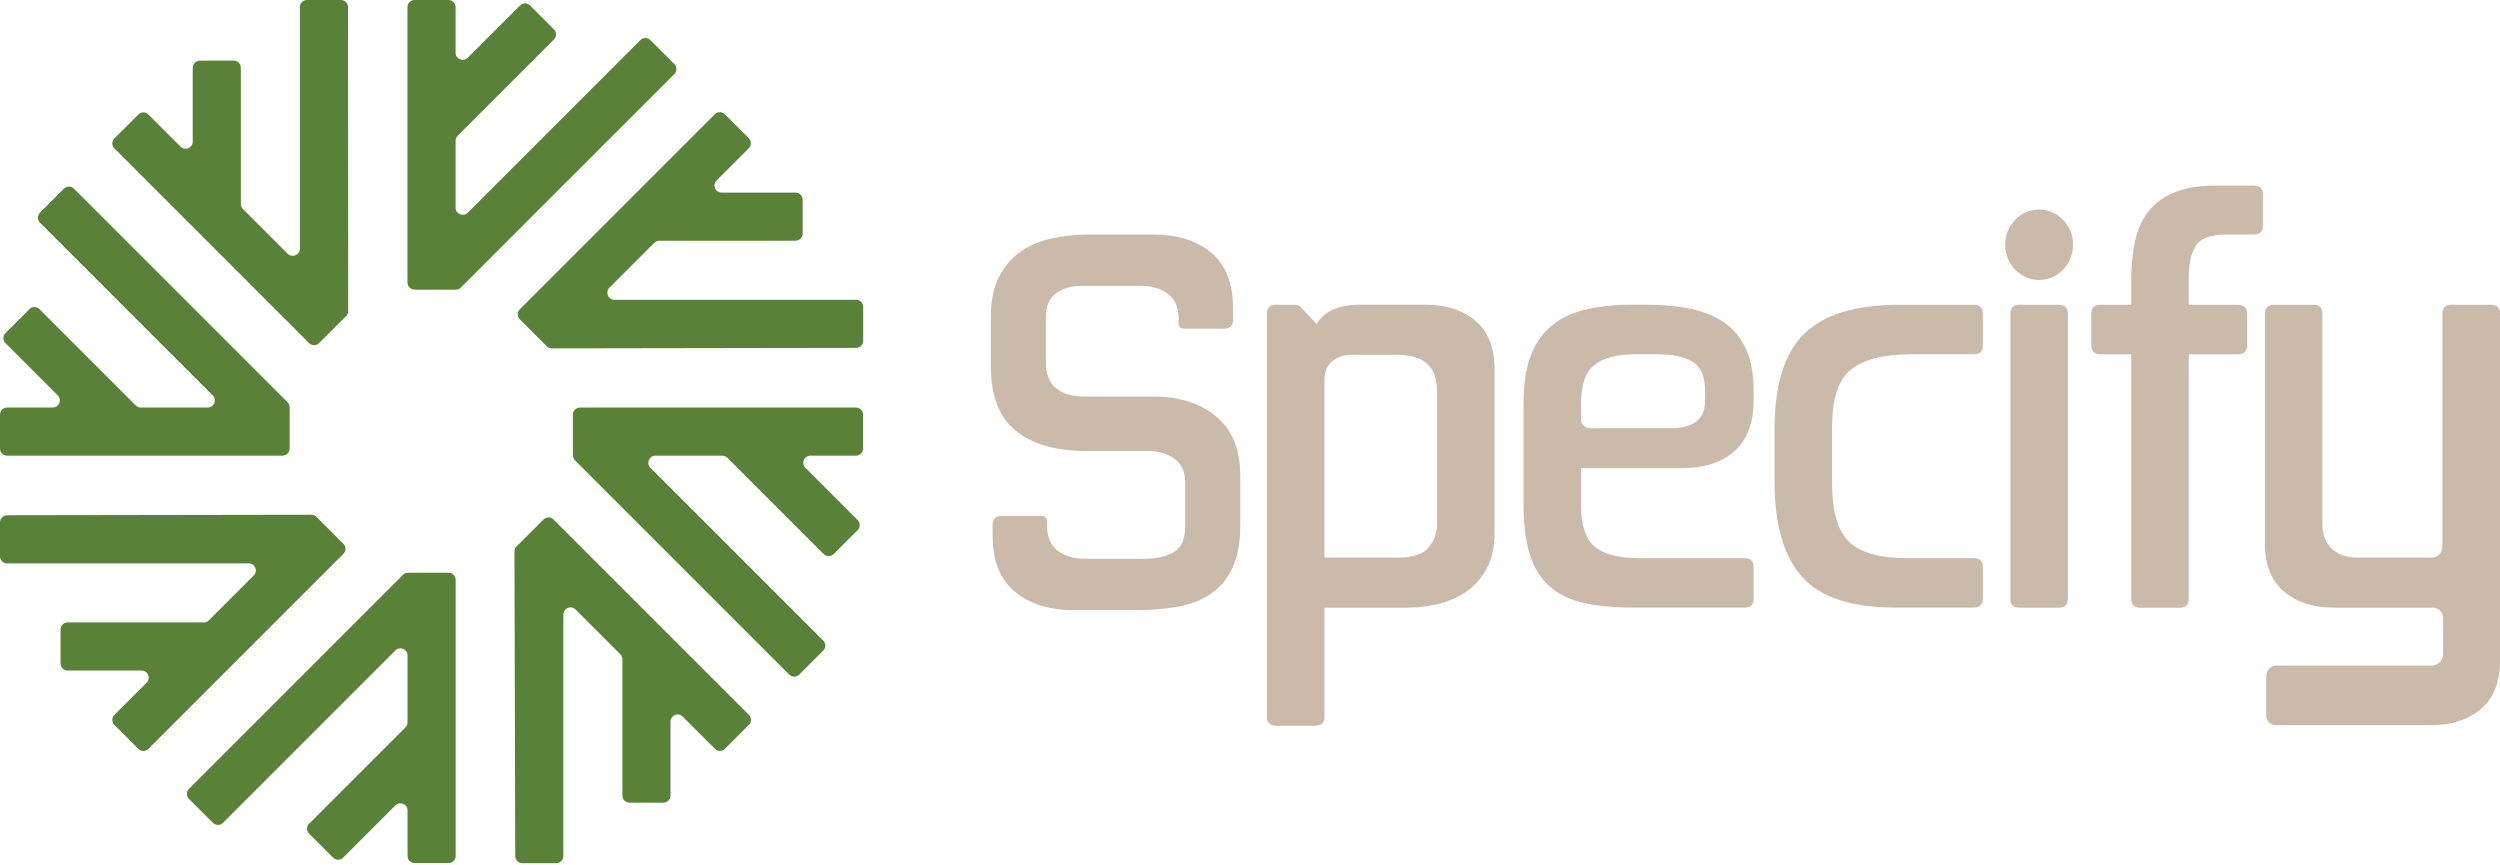
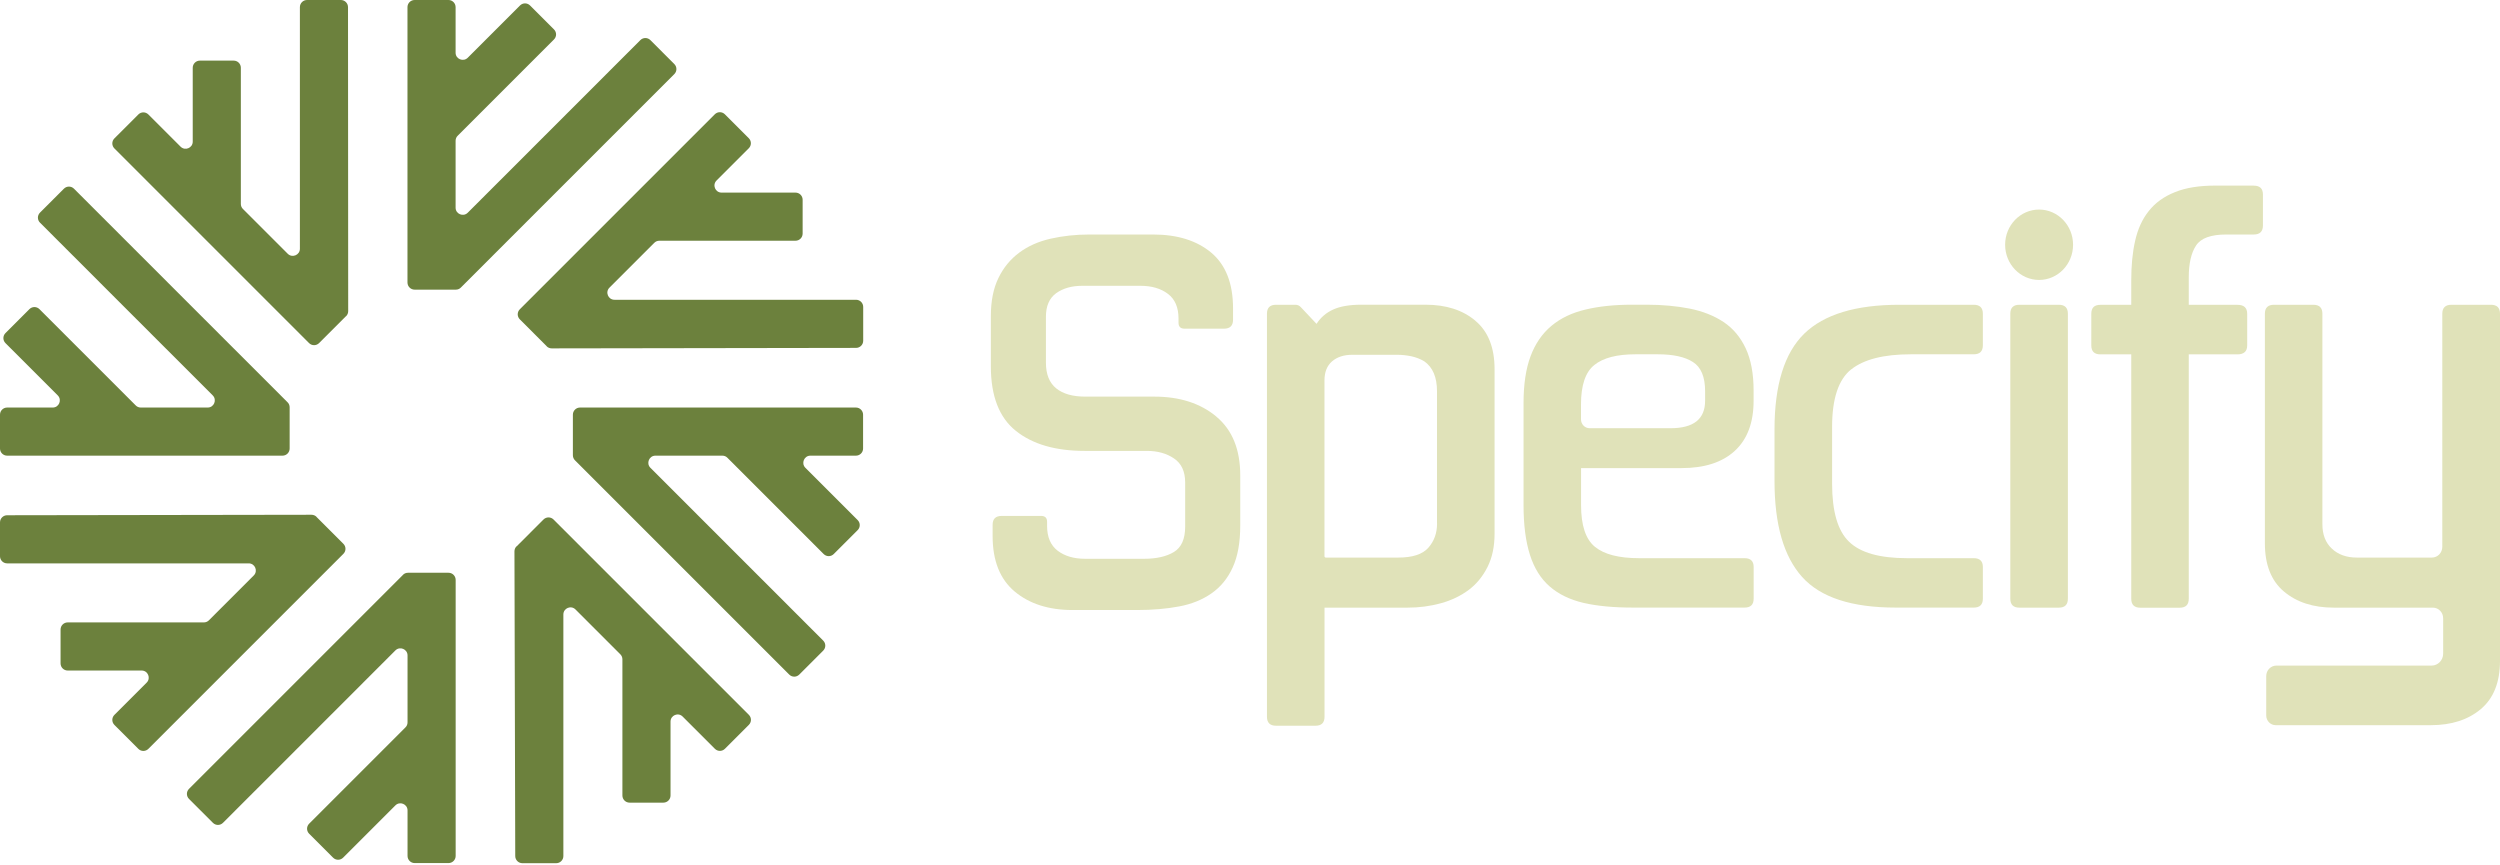
<svg xmlns="http://www.w3.org/2000/svg" id="Layer_2" version="1.1" viewBox="0 0 409.9 141.8">
  <defs>
    <style>
      .st0 {
-         fill: #cabaaa;
+         fill: #6c813d;
      }

      .st1 {
-         fill: #598137;
+         fill: #e0e2b9;
      }
    </style>
  </defs>
-   <path class="st1" d="M56.73,51.84l-4.41,4.41c-.46.46-1.19.46-1.65,0l-31.91-31.91c-.46-.46-.46-1.19,0-1.65l3.92-3.92c.46-.46,1.19-.46,1.65,0l5.28,5.28c.73.73,1.99.21,1.99-.82v-12.12c0-.64.52-1.17,1.17-1.17h5.55c.64,0,1.17.52,1.17,1.17v22.33c0,.31.12.61.34.82l7.35,7.35c.73.73,1.99.21,1.99-.82V1.17c0-.64.52-1.17,1.17-1.17h5.55c.64,0,1.16.52,1.17,1.16l.03,49.85c0,.31-.12.61-.34.83h-.02,0ZM75.57,47.14L110.56,12.15c.46-.46.46-1.19,0-1.65l-3.92-3.92c-.46-.46-1.19-.46-1.65,0l-28.3,28.3c-.73.73-1.99.21-1.99-.82v-10.98c0-.31.12-.61.34-.82l15.79-15.79c.46-.46.46-1.19,0-1.65l-3.92-3.92c-.46-.46-1.19-.46-1.65,0l-8.57,8.57c-.73.73-1.99.21-1.99-.82V1.17c0-.64-.52-1.17-1.17-1.17h-5.55c-.64,0-1.17.52-1.17,1.17v45.15c0,.64.52,1.17,1.17,1.17h6.76c.31,0,.61-.12.82-.34h0ZM47.14,65.95L12.13,30.94c-.46-.46-1.19-.46-1.65,0l-3.92,3.92c-.46.46-.46,1.19,0,1.65l28.32,28.32c.73.73.21,1.99-.82,1.99h-10.98c-.31,0-.61-.12-.82-.34l-15.79-15.79c-.46-.46-1.19-.46-1.65,0l-3.92,3.92c-.46.46-.46,1.19,0,1.65l8.57,8.57c.73.73.21,1.99-.82,1.99H1.17c-.64,0-1.17.52-1.17,1.17v5.55c0,.64.52,1.17,1.17,1.17h45.15c.64,0,1.17-.52,1.17-1.17v-6.76c0-.31-.12-.61-.34-.82h0ZM89.63,56.78c.22.22.52.34.83.34l49.9-.08c.64,0,1.17-.52,1.17-1.17v-5.55c0-.64-.52-1.17-1.17-1.17h-39.61c-1.04,0-1.56-1.26-.82-1.99l7.35-7.35c.22-.22.51-.34.82-.34h22.33c.64,0,1.17-.52,1.17-1.17v-5.55c0-.64-.52-1.17-1.17-1.17h-12.12c-1.04,0-1.56-1.26-.82-1.99l5.28-5.28c.46-.46.46-1.19,0-1.65l-3.92-3.92c-.46-.46-1.19-.46-1.65,0l-31.97,31.97c-.46.46-.46,1.19,0,1.65l4.41,4.41h0ZM51.9,84.74c-.22-.22-.52-.34-.83-.34l-49.9.08C.53,84.48,0,85,0,85.65v5.55c0,.64.52,1.17,1.17,1.17h39.61c1.04,0,1.56,1.26.82,1.99l-7.35,7.35c-.22.22-.51.34-.82.34H11.1c-.64,0-1.17.52-1.17,1.17v5.55c0,.64.52,1.17,1.17,1.17h12.12c1.04,0,1.56,1.26.82,1.99l-5.28,5.28c-.46.46-.46,1.19,0,1.65l3.92,3.92c.46.46,1.19.46,1.65,0l31.97-31.97c.46-.46.46-1.19,0-1.65l-4.41-4.41h.01ZM140.36,66.82h-45.26c-.64,0-1.17.52-1.17,1.17v6.65c0,.31.12.61.34.83l35.13,35.13c.46.46,1.19.46,1.65,0l3.92-3.92c.46-.46.46-1.19,0-1.65l-28.33-28.33c-.73-.73-.21-1.99.82-1.99h10.98c.31,0,.61.12.82.34l15.79,15.79c.46.46,1.19.46,1.65,0l3.92-3.92c.46-.46.46-1.19,0-1.65l-8.57-8.57c-.73-.73-.21-1.99.82-1.99h7.47c.64,0,1.17-.52,1.17-1.17v-5.55c0-.64-.52-1.17-1.17-1.17,0,0,.02,0,.02,0ZM66.06,94.27l-35.07,35.07c-.46.46-.46,1.19,0,1.65l3.92,3.92c.46.46,1.19.46,1.65,0l28.27-28.27c.73-.73,1.99-.21,1.99.82v10.98c0,.31-.12.61-.34.82l-15.79,15.79c-.46.46-.46,1.19,0,1.65l3.92,3.92c.46.46,1.19.46,1.65,0l8.57-8.57c.73-.73,1.99-.21,1.99.82v7.47c0,.64.52,1.17,1.17,1.17h5.55c.64,0,1.17-.52,1.17-1.17v-45.26c0-.64-.52-1.17-1.17-1.17h-6.65c-.31,0-.61.12-.82.34v.02h-.01ZM84.69,89.57c-.22.22-.34.52-.34.83l.13,49.96c0,.64.52,1.17,1.17,1.17h5.55c.64,0,1.17-.52,1.17-1.17v-39.61c0-1.04,1.26-1.56,1.99-.82l7.35,7.35c.22.22.34.51.34.82v22.33c0,.64.52,1.17,1.17,1.17h5.55c.64,0,1.17-.52,1.17-1.17v-12.12c0-1.04,1.26-1.56,1.99-.82l5.28,5.28c.46.46,1.19.46,1.65,0l3.92-3.92c.46-.46.46-1.19,0-1.65l-32.02-32.02c-.46-.46-1.19-.46-1.65,0l-4.4,4.4h-.02,0Z" />
+   <path class="st0" d="M56.73,51.84l-4.41,4.41c-.46.46-1.19.46-1.65,0l-31.91-31.91c-.46-.46-.46-1.19,0-1.65l3.92-3.92c.46-.46,1.19-.46,1.65,0l5.28,5.28c.73.73,1.99.21,1.99-.82v-12.12c0-.64.52-1.17,1.17-1.17h5.55c.64,0,1.17.52,1.17,1.17v22.33c0,.31.12.61.34.82l7.35,7.35c.73.73,1.99.21,1.99-.82V1.17c0-.64.52-1.17,1.17-1.17h5.55c.64,0,1.16.52,1.17,1.16l.03,49.85c0,.31-.12.61-.34.83h-.02,0ZM75.57,47.14L110.56,12.15c.46-.46.46-1.19,0-1.65l-3.92-3.92c-.46-.46-1.19-.46-1.65,0l-28.3,28.3c-.73.73-1.99.21-1.99-.82v-10.98c0-.31.12-.61.34-.82l15.79-15.79c.46-.46.46-1.19,0-1.65l-3.92-3.92c-.46-.46-1.19-.46-1.65,0l-8.57,8.57c-.73.73-1.99.21-1.99-.82V1.17c0-.64-.52-1.17-1.17-1.17h-5.55c-.64,0-1.17.52-1.17,1.17v45.15c0,.64.52,1.17,1.17,1.17h6.76c.31,0,.61-.12.82-.34h0ZM47.14,65.95L12.13,30.94c-.46-.46-1.19-.46-1.65,0l-3.92,3.92c-.46.46-.46,1.19,0,1.65l28.32,28.32c.73.73.21,1.99-.82,1.99h-10.98c-.31,0-.61-.12-.82-.34l-15.79-15.79c-.46-.46-1.19-.46-1.65,0l-3.92,3.92c-.46.46-.46,1.19,0,1.65l8.57,8.57c.73.73.21,1.99-.82,1.99H1.17c-.64,0-1.17.52-1.17,1.17v5.55c0,.64.52,1.17,1.17,1.17h45.15c.64,0,1.17-.52,1.17-1.17v-6.76c0-.31-.12-.61-.34-.82h0ZM89.63,56.78c.22.22.52.34.83.34l49.9-.08c.64,0,1.17-.52,1.17-1.17v-5.55c0-.64-.52-1.17-1.17-1.17h-39.61c-1.04,0-1.56-1.26-.82-1.99l7.35-7.35c.22-.22.51-.34.82-.34h22.33c.64,0,1.17-.52,1.17-1.17v-5.55c0-.64-.52-1.17-1.17-1.17h-12.12c-1.04,0-1.56-1.26-.82-1.99l5.28-5.28c.46-.46.46-1.19,0-1.65l-3.92-3.92c-.46-.46-1.19-.46-1.65,0l-31.97,31.97c-.46.46-.46,1.19,0,1.65l4.41,4.41h0ZM51.9,84.74c-.22-.22-.52-.34-.83-.34l-49.9.08c-.64,0-1.17.52-1.17,1.17v5.55c0,.64.52,1.17,1.17,1.17h39.61c1.04,0,1.56,1.26.82,1.99l-7.35,7.35c-.22.22-.51.34-.82.34H11.1c-.64,0-1.17.52-1.17,1.17v5.55c0,.64.52,1.17,1.17,1.17h12.12c1.04,0,1.56,1.26.82,1.99l-5.28,5.28c-.46.46-.46,1.19,0,1.65l3.92,3.92c.46.46,1.19.46,1.65,0l31.97-31.97c.46-.46.46-1.19,0-1.65l-4.41-4.41h.01ZM140.36,66.82h-45.26c-.64,0-1.17.52-1.17,1.17v6.65c0,.31.12.61.34.83l35.13,35.13c.46.46,1.19.46,1.65,0l3.92-3.92c.46-.46.46-1.19,0-1.65l-28.33-28.33c-.73-.73-.21-1.99.82-1.99h10.98c.31,0,.61.12.82.34l15.79,15.79c.46.46,1.19.46,1.65,0l3.92-3.92c.46-.46.46-1.19,0-1.65l-8.57-8.57c-.73-.73-.21-1.99.82-1.99h7.47c.64,0,1.17-.52,1.17-1.17v-5.55c0-.64-.52-1.17-1.17-1.17,0,0,.02,0,.02,0ZM66.06,94.27l-35.07,35.07c-.46.46-.46,1.19,0,1.65l3.92,3.92c.46.46,1.19.46,1.65,0l28.27-28.27c.73-.73,1.99-.21,1.99.82v10.98c0,.31-.12.61-.34.82l-15.79,15.79c-.46.46-.46,1.19,0,1.65l3.92,3.92c.46.46,1.19.46,1.65,0l8.57-8.57c.73-.73,1.99-.21,1.99.82v7.47c0,.64.52,1.17,1.17,1.17h5.55c.64,0,1.17-.52,1.17-1.17v-45.26c0-.64-.52-1.17-1.17-1.17h-6.65c-.31,0-.61.12-.82.34v.02h-.01ZM84.69,89.57c-.22.22-.34.52-.34.83l.13,49.96c0,.64.52,1.17,1.17,1.17h5.55c.64,0,1.17-.52,1.17-1.17v-39.61c0-1.04,1.26-1.56,1.99-.82l7.35,7.35c.22.22.34.51.34.82v22.33c0,.64.52,1.17,1.17,1.17h5.55c.64,0,1.17-.52,1.17-1.17v-12.12c0-1.04,1.26-1.56,1.99-.82l5.28,5.28c.46.46,1.19.46,1.65,0l3.92-3.92c.46-.46.46-1.19,0-1.65l-32.02-32.02c-.46-.46-1.19-.46-1.65,0l-4.4,4.4h-.02,0Z" />
  <g>
-     <path class="st0" d="M199.43,68.3c-2.62-2.18-6.01-3.27-10.17-3.27h-11.33c-2.05,0-3.64-.45-4.76-1.36-1.13-.92-1.68-2.32-1.68-4.21v-7.53c0-1.76.56-3.04,1.68-3.86,1.13-.8,2.54-1.21,4.27-1.21h9.53c1.86,0,3.36.44,4.52,1.32,1.17.88,1.74,2.23,1.74,4.06v.68c0,.65.34.97.99.97h6.46c.99,0,1.49-.48,1.49-1.47v-1.85c0-4.11-1.2-7.15-3.58-9.15-2.38-1.98-5.55-2.97-9.53-2.97h-10.42c-2.25,0-4.37.23-6.36.68s-3.71,1.21-5.16,2.29c-1.46,1.08-2.6,2.47-3.42,4.17-.83,1.7-1.24,3.77-1.24,6.26v8.21c0,4.88,1.37,8.42,4.12,10.6,2.73,2.18,6.49,3.27,11.27,3.27h10.22c1.72,0,3.2.41,4.41,1.23,1.23.82,1.84,2.14,1.84,3.95v7.24c0,2.01-.61,3.41-1.84,4.15-1.21.74-2.86,1.12-4.91,1.12h-9.63c-1.86,0-3.36-.44-4.52-1.32-1.15-.88-1.74-2.23-1.74-4.06v-.68c0-.65-.32-.97-.99-.97h-6.45c-.99,0-1.49.48-1.49,1.45v1.86c0,4.04,1.21,7.07,3.62,9.09,2.41,2.01,5.57,3.03,9.49,3.03h10.61c2.51,0,4.81-.2,6.86-.59,2.06-.38,3.83-1.11,5.32-2.15,1.48-1.03,2.65-2.45,3.46-4.24.83-1.8,1.24-4.09,1.24-6.89v-8.21c0-4.24-1.3-7.45-3.92-9.63h0Z" />
-     <path class="st0" d="M275.7,76.75c3.77,0,6.69-.94,8.74-2.83s3.08-4.62,3.08-8.21v-1.67c0-2.8-.44-5.11-1.3-6.94-.86-1.82-2.06-3.26-3.62-4.3-1.55-1.03-3.41-1.77-5.55-2.2-2.15-.42-4.49-.64-7-.64h-2.48c-2.84,0-5.38.26-7.59.79-2.22.52-4.09,1.41-5.61,2.68s-2.66,2.94-3.42,4.98c-.77,2.06-1.15,4.62-1.15,7.68v16.71c0,3.27.35,5.98,1.05,8.17.69,2.18,1.77,3.91,3.23,5.18,1.45,1.27,3.3,2.17,5.55,2.7,2.25.52,4.97.77,8.14.77h18.27c.99,0,1.49-.48,1.49-1.47v-5.18c0-.97-.5-1.45-1.49-1.45h-17.28c-3.32,0-5.73-.62-7.25-1.86s-2.28-3.51-2.28-6.85v-6.06h16.47ZM259.22,66.3c0-3.14.73-5.29,2.18-6.45,1.46-1.18,3.71-1.76,6.75-1.76h3.67c2.51,0,4.44.42,5.76,1.27,1.33.85,1.99,2.44,1.99,4.79v1.56c0,3-1.89,4.5-5.66,4.5h-13.28c-.78,0-1.41-.65-1.41-1.46v-2.45Z" />
-     <path class="st0" d="M303.52,60.57c2.08-1.65,5.33-2.48,9.78-2.48h10.32c.99,0,1.49-.5,1.49-1.47v-5.18c0-.98-.5-1.47-1.49-1.47h-12.2c-7.15,0-12.35,1.58-15.6,4.74-3.24,3.17-4.87,8.39-4.87,15.69v8.5c0,7.1,1.51,12.33,4.52,15.69,3.01,3.36,8.13,5.03,15.35,5.03h12.8c.99,0,1.49-.48,1.49-1.47v-5.18c0-.97-.5-1.45-1.49-1.45h-10.92c-4.5,0-7.67-.89-9.53-2.7-1.86-1.79-2.78-4.97-2.78-9.53v-9.29c0-4.62,1.04-7.77,3.13-9.44h0Z" />
-     <path class="st0" d="M337.56,49.97h-6.46c-.99,0-1.49.48-1.49,1.47v46.72c0,.98.5,1.47,1.49,1.47h6.46c.99,0,1.49-.48,1.49-1.47v-46.72c0-.98-.5-1.47-1.49-1.47Z" />
-     <path class="st0" d="M369.54,30.43h-6.3c-2.65,0-4.87.35-6.65,1.08-1.78.71-3.22,1.74-4.27,3.08-1.07,1.33-1.81,2.97-2.24,4.88-.44,1.92-.64,4.09-.64,6.51v4h-5.07c-.99,0-1.48.48-1.48,1.47v5.18c0,.97.48,1.47,1.48,1.47h5.07v40.07c0,.98.5,1.47,1.49,1.47h6.45c.99,0,1.49-.48,1.49-1.47v-40.07h8c1.05,0,1.58-.5,1.58-1.47v-5.18c0-.98-.53-1.47-1.58-1.47h-8v-4.5c0-2.27.39-4.01,1.2-5.23.79-1.21,2.44-1.8,4.95-1.8h4.52c.99,0,1.49-.5,1.49-1.47v-5.09c0-.97-.5-1.45-1.49-1.45h0Z" />
-     <path class="st0" d="M408.39,49.97h-6.46c-.99,0-1.49.49-1.49,1.47v38.21c0,.98-.76,1.77-1.71,1.77h-12.29c-1.71,0-3.08-.49-4.11-1.47-1.04-.97-1.55-2.3-1.55-4v-34.51c0-.98-.5-1.47-1.49-1.47h-6.45c-.99,0-1.49.49-1.49,1.47v37.63c0,3.53,1.04,6.17,3.13,7.92,2.09,1.76,4.81,2.64,8.19,2.64h16.23c.93,0,1.68.78,1.68,1.74v5.8c0,1.08-.85,1.96-1.89,1.96h-25.48c-.91.02-1.64.78-1.64,1.73v6.44c0,.88.69,1.6,1.55,1.6h25.45c3.38,0,6.11-.89,8.2-2.65,2.08-1.76,3.13-4.39,3.13-7.91v-56.9c0-.98-.5-1.47-1.49-1.47h-.02Z" />
-     <path class="st0" d="M241.92,52.6c-2.08-1.76-4.81-2.64-8.19-2.64h-10.52c-1.91,0-3.46.26-4.62.79-1.15.52-2.06,1.3-2.73,2.35l-2.6-2.76c-.22-.24-.53-.37-.85-.37h-3.19c-.99,0-1.49.48-1.49,1.47v66.08c0,.98.5,1.47,1.49,1.47h6.46c.99,0,1.49-.48,1.49-1.47v-17.89h13.59c1.93,0,3.76-.24,5.51-.73,1.75-.48,3.27-1.23,4.57-2.2,1.29-.98,2.31-2.24,3.07-3.77.76-1.53,1.14-3.33,1.14-5.42v-26.98c0-3.51-1.04-6.17-3.13-7.92h0ZM235.62,85.84c0,1.58-.48,2.89-1.43,3.97-.96,1.08-2.6,1.61-4.93,1.61h-11.89c-.11,0-.21-.1-.21-.22v-28.81c0-1.38.41-2.41,1.24-3.14.82-.71,1.93-1.08,3.32-1.08h7.35c.79,0,1.56.09,2.32.24.76.17,1.48.44,2.13.83,1.4.98,2.09,2.61,2.09,4.89v21.71h0Z" />
-     <ellipse class="st0" cx="334.33" cy="40.13" rx="5.57" ry="5.77" />
+     <path class="st1" d="M199.43,68.3c-2.62-2.18-6.01-3.27-10.17-3.27h-11.33c-2.05,0-3.64-.45-4.76-1.36-1.13-.92-1.68-2.32-1.68-4.21v-7.53c0-1.76.56-3.04,1.68-3.86,1.13-.8,2.54-1.21,4.27-1.21h9.53c1.86,0,3.36.44,4.52,1.32,1.17.88,1.74,2.23,1.74,4.06v.68c0,.65.34.97.99.97h6.46c.99,0,1.49-.48,1.49-1.47v-1.85c0-4.11-1.2-7.15-3.58-9.15-2.38-1.98-5.55-2.97-9.53-2.97h-10.42c-2.25,0-4.37.23-6.36.68s-3.71,1.21-5.16,2.29c-1.46,1.08-2.6,2.47-3.42,4.17-.83,1.7-1.24,3.77-1.24,6.26v8.21c0,4.88,1.37,8.42,4.12,10.6,2.73,2.18,6.49,3.27,11.27,3.27h10.22c1.72,0,3.2.41,4.41,1.23,1.23.82,1.84,2.14,1.84,3.95v7.24c0,2.01-.61,3.41-1.84,4.15-1.21.74-2.86,1.12-4.91,1.12h-9.63c-1.86,0-3.36-.44-4.52-1.32-1.15-.88-1.74-2.23-1.74-4.06v-.68c0-.65-.32-.97-.99-.97h-6.45c-.99,0-1.49.48-1.49,1.45v1.86c0,4.04,1.21,7.07,3.62,9.09,2.41,2.01,5.57,3.03,9.49,3.03h10.61c2.51,0,4.81-.2,6.86-.59,2.06-.38,3.83-1.11,5.32-2.15,1.48-1.03,2.65-2.45,3.46-4.24.83-1.8,1.24-4.09,1.24-6.89v-8.21c0-4.24-1.3-7.45-3.92-9.63h0Z" />
+     <path class="st1" d="M275.7,76.75c3.77,0,6.69-.94,8.74-2.83s3.08-4.62,3.08-8.21v-1.67c0-2.8-.44-5.11-1.3-6.94-.86-1.82-2.06-3.26-3.62-4.3-1.55-1.03-3.41-1.77-5.55-2.2-2.15-.42-4.49-.64-7-.64h-2.48c-2.84,0-5.38.26-7.59.79-2.22.52-4.09,1.41-5.61,2.68s-2.66,2.94-3.42,4.98c-.77,2.06-1.15,4.62-1.15,7.68v16.71c0,3.27.35,5.98,1.05,8.17.69,2.18,1.77,3.91,3.23,5.18,1.45,1.27,3.3,2.17,5.55,2.7,2.25.52,4.97.77,8.14.77h18.27c.99,0,1.49-.48,1.49-1.47v-5.18c0-.97-.5-1.45-1.49-1.45h-17.28c-3.32,0-5.73-.62-7.25-1.86s-2.28-3.51-2.28-6.85v-6.06h16.47ZM259.22,66.3c0-3.14.73-5.29,2.18-6.45,1.46-1.18,3.71-1.76,6.75-1.76h3.67c2.51,0,4.44.42,5.76,1.27,1.33.85,1.99,2.44,1.99,4.79v1.56c0,3-1.89,4.5-5.66,4.5h-13.28c-.78,0-1.41-.65-1.41-1.46v-2.45Z" />
+     <path class="st1" d="M303.52,60.57c2.08-1.65,5.33-2.48,9.78-2.48h10.32c.99,0,1.49-.5,1.49-1.47v-5.18c0-.98-.5-1.47-1.49-1.47h-12.2c-7.15,0-12.35,1.58-15.6,4.74-3.24,3.17-4.87,8.39-4.87,15.69v8.5c0,7.1,1.51,12.33,4.52,15.69,3.01,3.36,8.13,5.03,15.35,5.03h12.8c.99,0,1.49-.48,1.49-1.47v-5.18c0-.97-.5-1.45-1.49-1.45h-10.92c-4.5,0-7.67-.89-9.53-2.7-1.86-1.79-2.78-4.97-2.78-9.53v-9.29c0-4.62,1.04-7.77,3.13-9.44h0Z" />
+     <path class="st1" d="M337.56,49.97h-6.46c-.99,0-1.49.48-1.49,1.47v46.72c0,.98.5,1.47,1.49,1.47h6.46c.99,0,1.49-.48,1.49-1.47v-46.72c0-.98-.5-1.47-1.49-1.47Z" />
+     <path class="st1" d="M369.54,30.43h-6.3c-2.65,0-4.87.35-6.65,1.08-1.78.71-3.22,1.74-4.27,3.08-1.07,1.33-1.81,2.97-2.24,4.88-.44,1.92-.64,4.09-.64,6.51v4h-5.07c-.99,0-1.48.48-1.48,1.47v5.18c0,.97.48,1.47,1.48,1.47h5.07v40.07c0,.98.5,1.47,1.49,1.47h6.45c.99,0,1.49-.48,1.49-1.47v-40.07h8c1.05,0,1.58-.5,1.58-1.47v-5.18c0-.98-.53-1.47-1.58-1.47h-8v-4.5c0-2.27.39-4.01,1.2-5.23.79-1.21,2.44-1.8,4.95-1.8h4.52c.99,0,1.49-.5,1.49-1.47v-5.09c0-.97-.5-1.45-1.49-1.45h0Z" />
+     <path class="st1" d="M408.39,49.97h-6.46c-.99,0-1.49.49-1.49,1.47v38.21c0,.98-.76,1.77-1.71,1.77h-12.29c-1.71,0-3.08-.49-4.11-1.47-1.04-.97-1.55-2.3-1.55-4v-34.51c0-.98-.5-1.47-1.49-1.47h-6.45c-.99,0-1.49.49-1.49,1.47v37.63c0,3.53,1.04,6.17,3.13,7.92,2.09,1.76,4.81,2.64,8.19,2.64h16.23c.93,0,1.68.78,1.68,1.74v5.8c0,1.08-.85,1.96-1.89,1.96h-25.48c-.91.02-1.64.78-1.64,1.73v6.44c0,.88.69,1.6,1.55,1.6h25.45c3.38,0,6.11-.89,8.2-2.65,2.08-1.76,3.13-4.39,3.13-7.91v-56.9c0-.98-.5-1.47-1.49-1.47h-.02Z" />
+     <path class="st1" d="M241.92,52.6c-2.08-1.76-4.81-2.64-8.19-2.64h-10.52c-1.91,0-3.46.26-4.62.79-1.15.52-2.06,1.3-2.73,2.35l-2.6-2.76c-.22-.24-.53-.37-.85-.37h-3.19c-.99,0-1.49.48-1.49,1.47v66.08c0,.98.5,1.47,1.49,1.47h6.46c.99,0,1.49-.48,1.49-1.47v-17.89h13.59c1.93,0,3.76-.24,5.51-.73,1.75-.48,3.27-1.23,4.57-2.2,1.29-.98,2.31-2.24,3.07-3.77.76-1.53,1.14-3.33,1.14-5.42v-26.98c0-3.51-1.04-6.17-3.13-7.92h0ZM235.62,85.84c0,1.58-.48,2.89-1.43,3.97-.96,1.08-2.6,1.61-4.93,1.61h-11.89c-.11,0-.21-.1-.21-.22v-28.81c0-1.38.41-2.41,1.24-3.14.82-.71,1.93-1.08,3.32-1.08h7.35c.79,0,1.56.09,2.32.24.76.17,1.48.44,2.13.83,1.4.98,2.09,2.61,2.09,4.89v21.71h0Z" />
+     <ellipse class="st1" cx="334.33" cy="40.13" rx="5.57" ry="5.77" />
  </g>
</svg>
